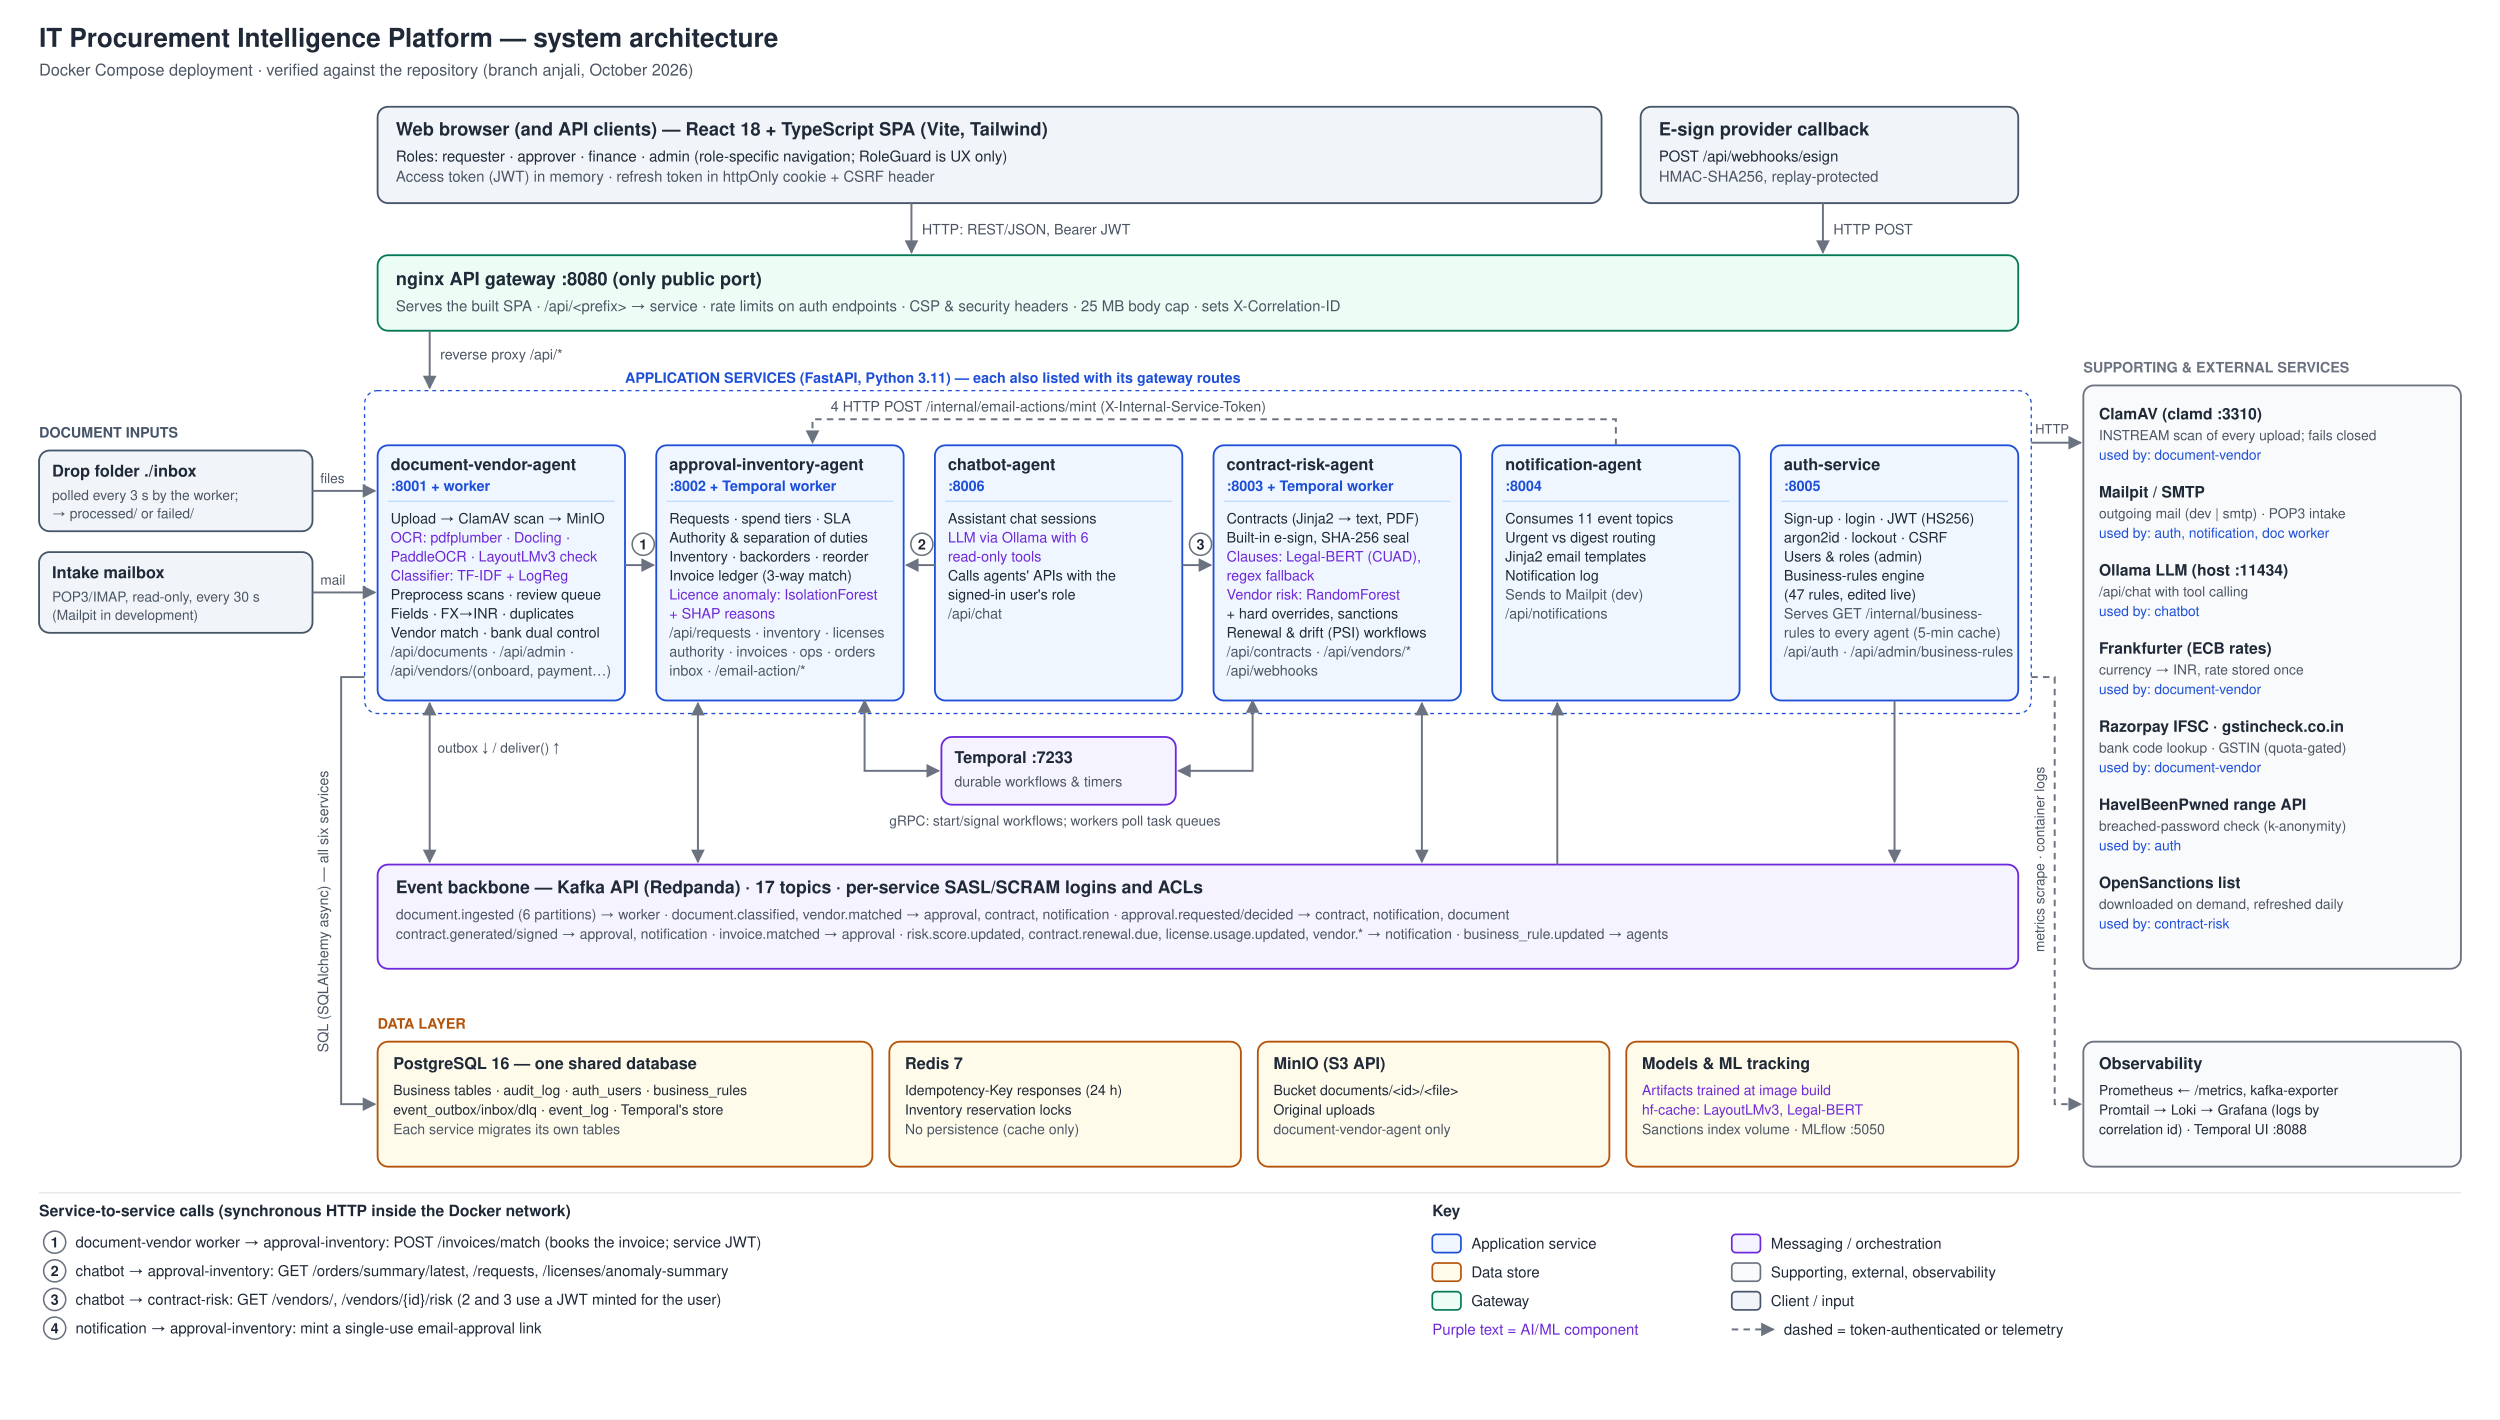
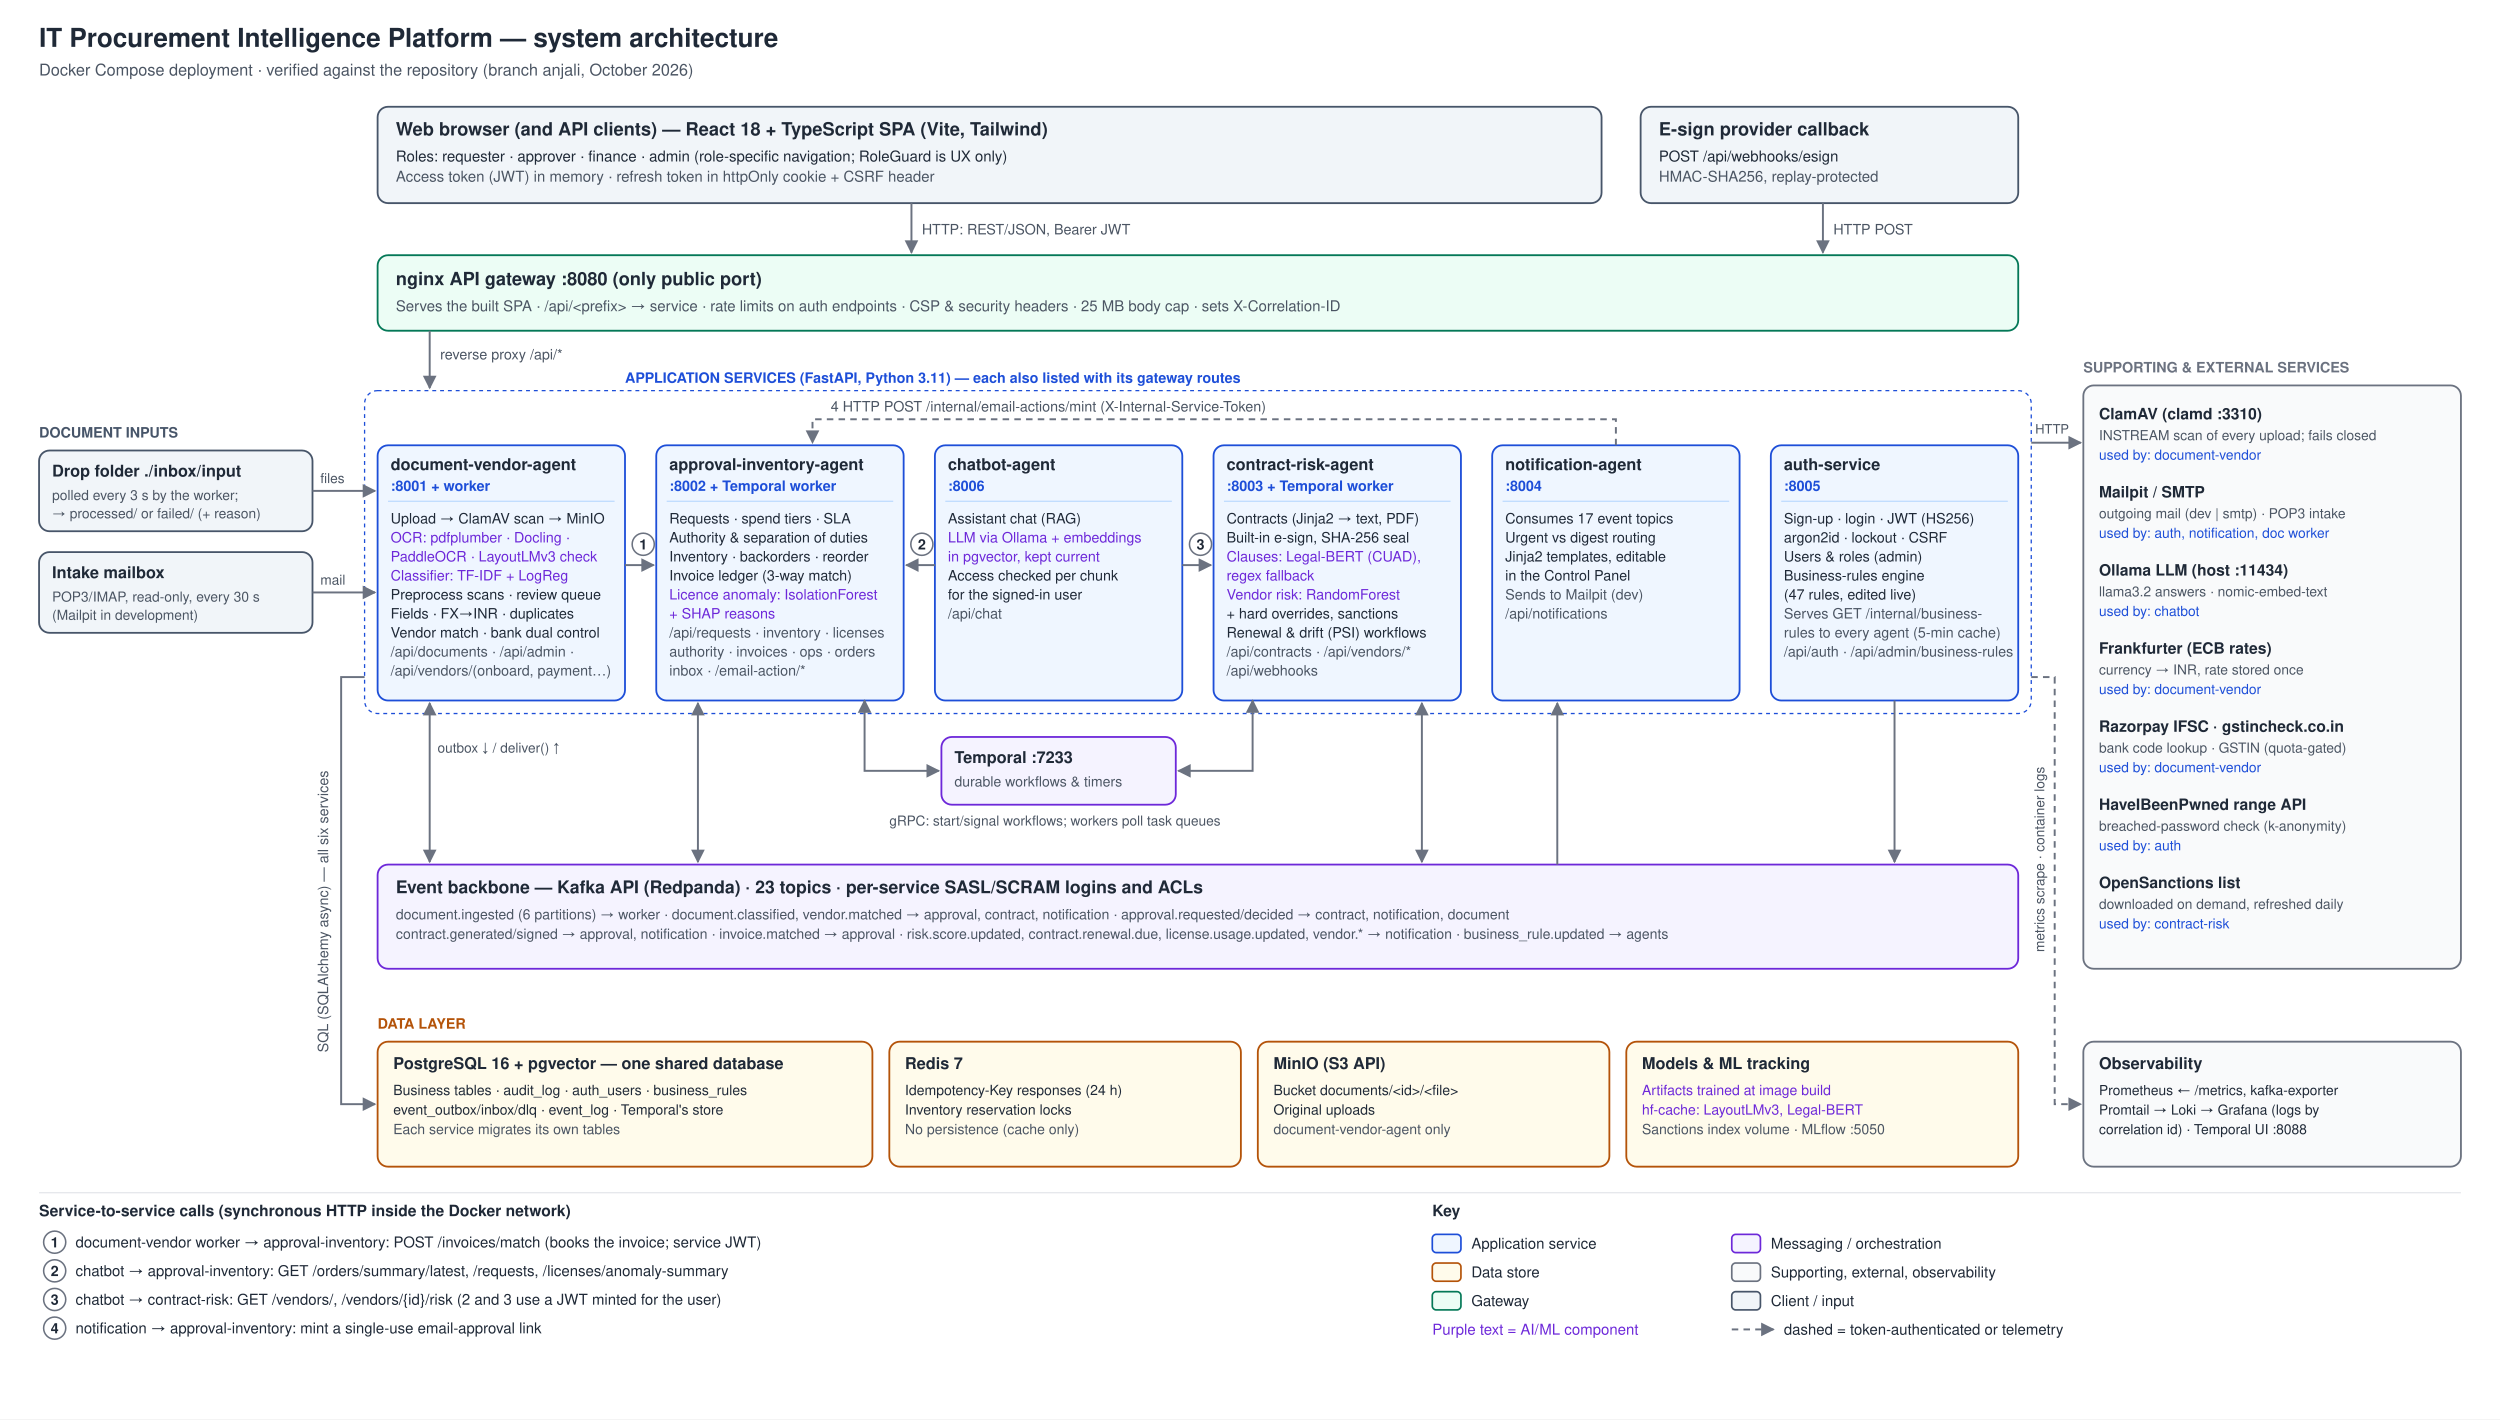
<svg xmlns="http://www.w3.org/2000/svg" width="1920" height="1090" viewBox="0 0 1920 1090" font-family="Helvetica, Arial, sans-serif">
  <defs>
    <marker id="arr" viewBox="0 0 10 10" refX="9" refY="5" markerWidth="7" markerHeight="7" orient="auto-start-reverse">
      <path d="M0,0 L10,5 L0,10 z" fill="#6b7280" />
    </marker>
    <marker id="arrs" viewBox="0 0 10 10" refX="9" refY="5" markerWidth="7" markerHeight="7" orient="auto-start-reverse">
      <path d="M0,0 L10,5 L0,10 z" fill="#6b7280" />
    </marker>
  </defs>
  <rect width="1920" height="1090" fill="#ffffff" />
  <text x="30" y="36" font-size="20" font-weight="bold" fill="#1f2937" text-anchor="start">IT Procurement Intelligence Platform — system architecture</text>
  <text x="30" y="58" font-size="12.5" font-weight="normal" fill="#4b5563" text-anchor="start">Docker Compose deployment · verified against the repository (branch anjali, October 2026)</text>
  <rect x="290" y="82" width="940" height="74" rx="8" fill="#f1f5f9" stroke="#475569" stroke-width="1.4" />
  <text x="304" y="104" font-size="14" font-weight="bold" fill="#1f2937" text-anchor="start">Web browser (and API clients) — React 18 + TypeScript SPA (Vite, Tailwind)</text>
  <text x="304" y="124" font-size="11.5" font-weight="normal" fill="#1f2937" text-anchor="start">Roles: requester · approver · finance · admin  (role-specific navigation; RoleGuard is UX only)</text>
  <text x="304" y="139.5" font-size="11.5" font-weight="normal" fill="#4b5563" text-anchor="start">Access token (JWT) in memory · refresh token in httpOnly cookie + CSRF header</text>
  <rect x="1260" y="82" width="290" height="74" rx="8" fill="#f1f5f9" stroke="#475569" stroke-width="1.4" />
  <text x="1274" y="104" font-size="14" font-weight="bold" fill="#1f2937" text-anchor="start">E-sign provider callback</text>
  <text x="1274" y="124" font-size="11.5" font-weight="normal" fill="#1f2937" text-anchor="start">POST /api/webhooks/esign</text>
  <text x="1274" y="139.5" font-size="11.5" font-weight="normal" fill="#4b5563" text-anchor="start">HMAC-SHA256, replay-protected</text>
  <rect x="290" y="196" width="1260" height="58" rx="8" fill="#ecfdf5" stroke="#047857" stroke-width="1.4" />
  <text x="304" y="219" font-size="14" font-weight="bold" fill="#1f2937" text-anchor="start">nginx API gateway  :8080  (only public port)</text>
  <text x="304" y="239" font-size="11.5" font-weight="normal" fill="#4b5563" text-anchor="start">Serves the built SPA · /api/&lt;prefix&gt; → service · rate limits on auth endpoints · CSP &amp; security headers · 25 MB body cap · sets X-Correlation-ID</text>
  <path d="M 700 156 L 700 194" fill="none" stroke="#6b7280" stroke-width="1.5" marker-end="url(#arr)" />
  <text x="708" y="180" font-size="11" font-weight="normal" fill="#4b5563" text-anchor="start">HTTP: REST/JSON, Bearer JWT</text>
  <path d="M 1400 156 L 1400 194" fill="none" stroke="#6b7280" stroke-width="1.5" marker-end="url(#arr)" />
  <text x="1408" y="180" font-size="11" font-weight="normal" fill="#4b5563" text-anchor="start">HTTP POST</text>
  <rect x="280" y="300" width="1280" height="248" rx="10" fill="none" stroke="#1d4ed8" stroke-width="1" stroke-dasharray="3 3" />
  <text x="480" y="294" font-size="11" font-weight="bold" fill="#1d4ed8" text-anchor="start">APPLICATION SERVICES (FastAPI, Python 3.11) — each also listed with its gateway routes</text>
  <path d="M 330 254 L 330 298" fill="none" stroke="#6b7280" stroke-width="1.5" marker-end="url(#arr)" />
  <text x="338" y="276" font-size="11" font-weight="normal" fill="#4b5563" text-anchor="start">reverse proxy /api/*</text>
  <rect x="290" y="342" width="190" height="196" rx="8" fill="#eff6ff" stroke="#1d4ed8" stroke-width="1.4" />
  <text x="300" y="361" font-size="12.5" font-weight="bold" fill="#1f2937" text-anchor="start">document-vendor-agent</text>
  <text x="300" y="377" font-size="11" font-weight="bold" fill="#1d4ed8" text-anchor="start">:8001  + worker</text>
  <line x1="298" y1="385" x2="472" y2="385" stroke="#bfdbfe" />
  <text x="300" y="402" font-size="11" font-weight="normal" fill="#1f2937" text-anchor="start">Upload → ClamAV scan → MinIO</text>
  <text x="300" y="416.6" font-size="11" font-weight="normal" fill="#6d28d9" text-anchor="start">OCR: pdfplumber · Docling ·</text>
  <text x="300" y="431.2" font-size="11" font-weight="normal" fill="#6d28d9" text-anchor="start">  PaddleOCR · LayoutLMv3 check</text>
  <text x="300" y="445.8" font-size="11" font-weight="normal" fill="#6d28d9" text-anchor="start">Classifier: TF-IDF + LogReg</text>
  <text x="300" y="460.4" font-size="11" font-weight="normal" fill="#1f2937" text-anchor="start">Preprocess scans · review queue</text>
  <text x="300" y="475" font-size="11" font-weight="normal" fill="#1f2937" text-anchor="start">Fields · FX→INR · duplicates</text>
  <text x="300" y="489.6" font-size="11" font-weight="normal" fill="#1f2937" text-anchor="start">Vendor match · bank dual control</text>
  <text x="300" y="504.2" font-size="11" font-weight="normal" fill="#4b5563" text-anchor="start">/api/documents · /api/admin ·</text>
  <text x="300" y="518.8" font-size="11" font-weight="normal" fill="#4b5563" text-anchor="start">/api/vendors/(onboard, payment…)</text>
  <rect x="504" y="342" width="190" height="196" rx="8" fill="#eff6ff" stroke="#1d4ed8" stroke-width="1.4" />
  <text x="514" y="361" font-size="12.5" font-weight="bold" fill="#1f2937" text-anchor="start">approval-inventory-agent</text>
  <text x="514" y="377" font-size="11" font-weight="bold" fill="#1d4ed8" text-anchor="start">:8002  + Temporal worker</text>
  <line x1="512" y1="385" x2="686" y2="385" stroke="#bfdbfe" />
  <text x="514" y="402" font-size="11" font-weight="normal" fill="#1f2937" text-anchor="start">Requests · spend tiers · SLA</text>
  <text x="514" y="416.6" font-size="11" font-weight="normal" fill="#1f2937" text-anchor="start">Authority &amp; separation of duties</text>
  <text x="514" y="431.2" font-size="11" font-weight="normal" fill="#1f2937" text-anchor="start">Inventory · backorders · reorder</text>
  <text x="514" y="445.8" font-size="11" font-weight="normal" fill="#1f2937" text-anchor="start">Invoice ledger (3-way match)</text>
  <text x="514" y="460.4" font-size="11" font-weight="normal" fill="#6d28d9" text-anchor="start">Licence anomaly: IsolationForest</text>
  <text x="514" y="475" font-size="11" font-weight="normal" fill="#6d28d9" text-anchor="start">  + SHAP reasons</text>
  <text x="514" y="489.6" font-size="11" font-weight="normal" fill="#4b5563" text-anchor="start">/api/requests · inventory · licenses</text>
  <text x="514" y="504.2" font-size="11" font-weight="normal" fill="#4b5563" text-anchor="start">authority · invoices · ops · orders</text>
  <text x="514" y="518.8" font-size="11" font-weight="normal" fill="#4b5563" text-anchor="start">inbox · /email-action/*</text>
  <rect x="718" y="342" width="190" height="196" rx="8" fill="#eff6ff" stroke="#1d4ed8" stroke-width="1.4" />
  <text x="728" y="361" font-size="12.5" font-weight="bold" fill="#1f2937" text-anchor="start">chatbot-agent</text>
  <text x="728" y="377" font-size="11" font-weight="bold" fill="#1d4ed8" text-anchor="start">:8006</text>
  <line x1="726" y1="385" x2="900" y2="385" stroke="#bfdbfe" />
-   <text x="728" y="402" font-size="11" font-weight="normal" fill="#1f2937" text-anchor="start">Assistant chat sessions</text>
-   <text x="728" y="416.6" font-size="11" font-weight="normal" fill="#6d28d9" text-anchor="start">LLM via Ollama with 6</text>
-   <text x="728" y="431.2" font-size="11" font-weight="normal" fill="#6d28d9" text-anchor="start">  read-only tools</text>
-   <text x="728" y="445.8" font-size="11" font-weight="normal" fill="#1f2937" text-anchor="start">Calls agents' APIs with the</text>
-   <text x="728" y="460.4" font-size="11" font-weight="normal" fill="#1f2937" text-anchor="start">  signed-in user's role</text>
+   <text x="728" y="402" font-size="11" font-weight="normal" fill="#1f2937" text-anchor="start">Assistant chat (RAG)</text>
+   <text x="728" y="416.6" font-size="11" font-weight="normal" fill="#6d28d9" text-anchor="start">LLM via Ollama + embeddings</text>
+   <text x="728" y="431.2" font-size="11" font-weight="normal" fill="#6d28d9" text-anchor="start">  in pgvector, kept current</text>
+   <text x="728" y="445.8" font-size="11" font-weight="normal" fill="#1f2937" text-anchor="start">Access checked per chunk</text>
+   <text x="728" y="460.4" font-size="11" font-weight="normal" fill="#1f2937" text-anchor="start">  for the signed-in user</text>
  <text x="728" y="475" font-size="11" font-weight="normal" fill="#4b5563" text-anchor="start">/api/chat</text>
  <rect x="932" y="342" width="190" height="196" rx="8" fill="#eff6ff" stroke="#1d4ed8" stroke-width="1.4" />
  <text x="942" y="361" font-size="12.5" font-weight="bold" fill="#1f2937" text-anchor="start">contract-risk-agent</text>
  <text x="942" y="377" font-size="11" font-weight="bold" fill="#1d4ed8" text-anchor="start">:8003  + Temporal worker</text>
  <line x1="940" y1="385" x2="1114" y2="385" stroke="#bfdbfe" />
  <text x="942" y="402" font-size="11" font-weight="normal" fill="#1f2937" text-anchor="start">Contracts (Jinja2 → text, PDF)</text>
  <text x="942" y="416.6" font-size="11" font-weight="normal" fill="#1f2937" text-anchor="start">Built-in e-sign, SHA-256 seal</text>
  <text x="942" y="431.2" font-size="11" font-weight="normal" fill="#6d28d9" text-anchor="start">Clauses: Legal-BERT (CUAD),</text>
  <text x="942" y="445.8" font-size="11" font-weight="normal" fill="#6d28d9" text-anchor="start">  regex fallback</text>
  <text x="942" y="460.4" font-size="11" font-weight="normal" fill="#6d28d9" text-anchor="start">Vendor risk: RandomForest</text>
  <text x="942" y="475" font-size="11" font-weight="normal" fill="#1f2937" text-anchor="start">  + hard overrides, sanctions</text>
  <text x="942" y="489.6" font-size="11" font-weight="normal" fill="#1f2937" text-anchor="start">Renewal &amp; drift (PSI) workflows</text>
  <text x="942" y="504.2" font-size="11" font-weight="normal" fill="#4b5563" text-anchor="start">/api/contracts · /api/vendors/*</text>
  <text x="942" y="518.8" font-size="11" font-weight="normal" fill="#4b5563" text-anchor="start">/api/webhooks</text>
  <rect x="1146" y="342" width="190" height="196" rx="8" fill="#eff6ff" stroke="#1d4ed8" stroke-width="1.4" />
  <text x="1156" y="361" font-size="12.5" font-weight="bold" fill="#1f2937" text-anchor="start">notification-agent</text>
  <text x="1156" y="377" font-size="11" font-weight="bold" fill="#1d4ed8" text-anchor="start">:8004</text>
  <line x1="1154" y1="385" x2="1328" y2="385" stroke="#bfdbfe" />
-   <text x="1156" y="402" font-size="11" font-weight="normal" fill="#1f2937" text-anchor="start">Consumes 11 event topics</text>
+   <text x="1156" y="402" font-size="11" font-weight="normal" fill="#1f2937" text-anchor="start">Consumes 17 event topics</text>
  <text x="1156" y="416.6" font-size="11" font-weight="normal" fill="#1f2937" text-anchor="start">Urgent vs digest routing</text>
-   <text x="1156" y="431.2" font-size="11" font-weight="normal" fill="#1f2937" text-anchor="start">Jinja2 email templates</text>
-   <text x="1156" y="445.8" font-size="11" font-weight="normal" fill="#1f2937" text-anchor="start">Notification log</text>
+   <text x="1156" y="431.2" font-size="11" font-weight="normal" fill="#1f2937" text-anchor="start">Jinja2 templates, editable</text>
+   <text x="1156" y="445.8" font-size="11" font-weight="normal" fill="#1f2937" text-anchor="start">  in the Control Panel</text>
  <text x="1156" y="460.4" font-size="11" font-weight="normal" fill="#4b5563" text-anchor="start">Sends to Mailpit (dev)</text>
  <text x="1156" y="475" font-size="11" font-weight="normal" fill="#4b5563" text-anchor="start">/api/notifications</text>
  <rect x="1360" y="342" width="190" height="196" rx="8" fill="#eff6ff" stroke="#1d4ed8" stroke-width="1.4" />
  <text x="1370" y="361" font-size="12.5" font-weight="bold" fill="#1f2937" text-anchor="start">auth-service</text>
  <text x="1370" y="377" font-size="11" font-weight="bold" fill="#1d4ed8" text-anchor="start">:8005</text>
  <line x1="1368" y1="385" x2="1542" y2="385" stroke="#bfdbfe" />
  <text x="1370" y="402" font-size="11" font-weight="normal" fill="#1f2937" text-anchor="start">Sign-up · login · JWT (HS256)</text>
  <text x="1370" y="416.6" font-size="11" font-weight="normal" fill="#1f2937" text-anchor="start">argon2id · lockout · CSRF</text>
  <text x="1370" y="431.2" font-size="11" font-weight="normal" fill="#1f2937" text-anchor="start">Users &amp; roles (admin)</text>
  <text x="1370" y="445.8" font-size="11" font-weight="normal" fill="#1f2937" text-anchor="start">Business-rules engine</text>
  <text x="1370" y="460.4" font-size="11" font-weight="normal" fill="#1f2937" text-anchor="start">  (47 rules, edited live)</text>
  <text x="1370" y="475" font-size="11" font-weight="normal" fill="#4b5563" text-anchor="start">Serves GET /internal/business-</text>
  <text x="1370" y="489.6" font-size="11" font-weight="normal" fill="#4b5563" text-anchor="start">rules to every agent (5-min cache)</text>
  <text x="1370" y="504.2" font-size="11" font-weight="normal" fill="#4b5563" text-anchor="start">/api/auth · /api/admin/business-rules</text>
  <path d="M 480 434 L 502 434" fill="none" stroke="#6b7280" stroke-width="1.5" marker-end="url(#arr)" />
  <circle cx="494" cy="418" r="8.5" fill="#ffffff" stroke="#6b7280" stroke-width="1.2" />
  <text x="494" y="422" font-size="11" font-weight="bold" fill="#1f2937" text-anchor="middle">1</text>
  <path d="M 718 434 L 696 434" fill="none" stroke="#6b7280" stroke-width="1.5" marker-end="url(#arr)" />
  <circle cx="708" cy="418" r="8.5" fill="#ffffff" stroke="#6b7280" stroke-width="1.2" />
  <text x="708" y="422" font-size="11" font-weight="bold" fill="#1f2937" text-anchor="middle">2</text>
  <path d="M 908 434 L 930 434" fill="none" stroke="#6b7280" stroke-width="1.5" marker-end="url(#arr)" />
  <circle cx="922" cy="418" r="8.5" fill="#ffffff" stroke="#6b7280" stroke-width="1.2" />
  <text x="922" y="422" font-size="11" font-weight="bold" fill="#1f2937" text-anchor="middle">3</text>
  <path d="M 1241 342 L 1241 322 L 624 322 L 624 340" fill="none" stroke="#6b7280" stroke-width="1.5" stroke-dasharray="5 4" marker-end="url(#arr)" />
  <text x="638" y="316" font-size="11" font-weight="normal" fill="#4b5563" text-anchor="start">4  HTTP POST /internal/email-actions/mint (X-Internal-Service-Token)</text>
  <rect x="723" y="566" width="180" height="52" rx="8" fill="#f5f3ff" stroke="#6d28d9" stroke-width="1.4" />
  <text x="733" y="586" font-size="12.5" font-weight="bold" fill="#1f2937" text-anchor="start">Temporal  :7233</text>
  <text x="733" y="604" font-size="10.8" font-weight="normal" fill="#4b5563" text-anchor="start">durable workflows &amp; timers</text>
  <path d="M 664 538 L 664 592 L 721 592" fill="none" stroke="#6b7280" stroke-width="1.5" marker-end="url(#arr)" marker-start="url(#arrs)" />
  <path d="M 962 538 L 962 592 L 905 592" fill="none" stroke="#6b7280" stroke-width="1.5" marker-end="url(#arr)" marker-start="url(#arrs)" />
  <text x="683" y="634" font-size="10.5" font-weight="normal" fill="#4b5563" text-anchor="start">gRPC: start/signal workflows; workers poll task queues</text>
  <rect x="290" y="664" width="1260" height="80" rx="8" fill="#f5f3ff" stroke="#6d28d9" stroke-width="1.4" />
-   <text x="304" y="686" font-size="13.5" font-weight="bold" fill="#1f2937" text-anchor="start">Event backbone — Kafka API (Redpanda) · 17 topics · per-service SASL/SCRAM logins and ACLs</text>
+   <text x="304" y="686" font-size="13.5" font-weight="bold" fill="#1f2937" text-anchor="start">Event backbone — Kafka API (Redpanda) · 23 topics · per-service SASL/SCRAM logins and ACLs</text>
  <text x="304" y="706" font-size="10.8" font-weight="normal" fill="#4b5563" text-anchor="start">document.ingested (6 partitions) → worker · document.classified, vendor.matched → approval, contract, notification · approval.requested/decided → contract, notification, document</text>
  <text x="304" y="721" font-size="10.8" font-weight="normal" fill="#4b5563" text-anchor="start">contract.generated/signed → approval, notification · invoice.matched → approval · risk.score.updated, contract.renewal.due, license.usage.updated, vendor.* → notification · business_rule.updated → agents</text>
  <path d="M 330 540 L 330 662" fill="none" stroke="#6b7280" stroke-width="1.5" marker-end="url(#arr)" marker-start="url(#arrs)" />
  <path d="M 536 540 L 536 662" fill="none" stroke="#6b7280" stroke-width="1.5" marker-end="url(#arr)" marker-start="url(#arrs)" />
  <path d="M 1092 540 L 1092 662" fill="none" stroke="#6b7280" stroke-width="1.5" marker-end="url(#arr)" marker-start="url(#arrs)" />
  <path d="M 1196 664 L 1196 540" fill="none" stroke="#6b7280" stroke-width="1.5" marker-end="url(#arr)" />
  <path d="M 1455 538 L 1455 662" fill="none" stroke="#6b7280" stroke-width="1.5" marker-end="url(#arr)" />
  <text x="336" y="578" font-size="10.5" font-weight="normal" fill="#4b5563" text-anchor="start">outbox ↓ / deliver() ↑</text>
  <text x="290" y="790" font-size="11" font-weight="bold" fill="#b45309" text-anchor="start">DATA LAYER</text>
  <rect x="290" y="800" width="380" height="96" rx="8" fill="#fffbeb" stroke="#b45309" stroke-width="1.4" />
-   <text x="302" y="821" font-size="12.5" font-weight="bold" fill="#1f2937" text-anchor="start">PostgreSQL 16 — one shared database</text>
+   <text x="302" y="821" font-size="12.5" font-weight="bold" fill="#1f2937" text-anchor="start">PostgreSQL 16 + pgvector — one shared database</text>
  <text x="302" y="841" font-size="10.8" font-weight="normal" fill="#1f2937" text-anchor="start">Business tables · audit_log · auth_users · business_rules</text>
  <text x="302" y="856" font-size="10.8" font-weight="normal" fill="#1f2937" text-anchor="start">event_outbox/inbox/dlq · event_log · Temporal's store</text>
  <text x="302" y="871" font-size="10.8" font-weight="normal" fill="#4b5563" text-anchor="start">Each service migrates its own tables</text>
  <rect x="683" y="800" width="270" height="96" rx="8" fill="#fffbeb" stroke="#b45309" stroke-width="1.4" />
  <text x="695" y="821" font-size="12.5" font-weight="bold" fill="#1f2937" text-anchor="start">Redis 7</text>
  <text x="695" y="841" font-size="10.8" font-weight="normal" fill="#1f2937" text-anchor="start">Idempotency-Key responses (24 h)</text>
  <text x="695" y="856" font-size="10.8" font-weight="normal" fill="#1f2937" text-anchor="start">Inventory reservation locks</text>
  <text x="695" y="871" font-size="10.8" font-weight="normal" fill="#4b5563" text-anchor="start">No persistence (cache only)</text>
  <rect x="966" y="800" width="270" height="96" rx="8" fill="#fffbeb" stroke="#b45309" stroke-width="1.4" />
  <text x="978" y="821" font-size="12.5" font-weight="bold" fill="#1f2937" text-anchor="start">MinIO (S3 API)</text>
  <text x="978" y="841" font-size="10.8" font-weight="normal" fill="#1f2937" text-anchor="start">Bucket documents/&lt;id&gt;/&lt;file&gt;</text>
  <text x="978" y="856" font-size="10.8" font-weight="normal" fill="#1f2937" text-anchor="start">Original uploads</text>
  <text x="978" y="871" font-size="10.8" font-weight="normal" fill="#4b5563" text-anchor="start">document-vendor-agent only</text>
  <rect x="1249" y="800" width="301" height="96" rx="8" fill="#fffbeb" stroke="#b45309" stroke-width="1.4" />
  <text x="1261" y="821" font-size="12.5" font-weight="bold" fill="#1f2937" text-anchor="start">Models &amp; ML tracking</text>
  <text x="1261" y="841" font-size="10.8" font-weight="normal" fill="#6d28d9" text-anchor="start">Artifacts trained at image build</text>
  <text x="1261" y="856" font-size="10.8" font-weight="normal" fill="#6d28d9" text-anchor="start">hf-cache: LayoutLMv3, Legal-BERT</text>
  <text x="1261" y="871" font-size="10.8" font-weight="normal" fill="#4b5563" text-anchor="start">Sanctions index volume · MLflow :5050</text>
  <path d="M 280 520 L 262 520 L 262 848 L 288 848" fill="none" stroke="#6b7280" stroke-width="1.5" marker-end="url(#arr)" />
  <text x="252" y="700" font-size="11" fill="#4b5563" text-anchor="middle" transform="rotate(-90 252 700)">SQL (SQLAlchemy async) — all six services</text>
  <text x="30" y="336" font-size="11" font-weight="bold" fill="#475569" text-anchor="start">DOCUMENT INPUTS</text>
  <rect x="30" y="346" width="210" height="62" rx="8" fill="#f1f5f9" stroke="#475569" stroke-width="1.4" />
-   <text x="40" y="366" font-size="12.5" font-weight="bold" fill="#1f2937" text-anchor="start">Drop folder ./inbox</text>
+   <text x="40" y="366" font-size="12.5" font-weight="bold" fill="#1f2937" text-anchor="start">Drop folder ./inbox/input</text>
  <text x="40" y="384" font-size="10.6" font-weight="normal" fill="#4b5563" text-anchor="start">polled every 3 s by the worker;</text>
-   <text x="40" y="398" font-size="10.6" font-weight="normal" fill="#4b5563" text-anchor="start">→ processed/ or failed/</text>
+   <text x="40" y="398" font-size="10.6" font-weight="normal" fill="#4b5563" text-anchor="start">→ processed/ or failed/ (+ reason)</text>
  <rect x="30" y="424" width="210" height="62" rx="8" fill="#f1f5f9" stroke="#475569" stroke-width="1.4" />
  <text x="40" y="444" font-size="12.5" font-weight="bold" fill="#1f2937" text-anchor="start">Intake mailbox</text>
  <text x="40" y="462" font-size="10.6" font-weight="normal" fill="#4b5563" text-anchor="start">POP3/IMAP, read-only, every 30 s</text>
  <text x="40" y="476" font-size="10.6" font-weight="normal" fill="#4b5563" text-anchor="start">(Mailpit in development)</text>
  <path d="M 240 377 L 288 377" fill="none" stroke="#6b7280" stroke-width="1.5" marker-end="url(#arr)" />
  <path d="M 240 455 L 288 455" fill="none" stroke="#6b7280" stroke-width="1.5" marker-end="url(#arr)" />
  <text x="246" y="371" font-size="10.5" font-weight="normal" fill="#4b5563" text-anchor="start">files</text>
  <text x="246" y="449" font-size="10.5" font-weight="normal" fill="#4b5563" text-anchor="start">mail</text>
  <text x="1600" y="286" font-size="11" font-weight="bold" fill="#6b7280" text-anchor="start">SUPPORTING &amp; EXTERNAL SERVICES</text>
  <rect x="1600" y="296" width="290" height="448" rx="8" fill="#f9fafb" stroke="#6b7280" stroke-width="1.4" />
  <text x="1612" y="322" font-size="12" font-weight="bold" fill="#1f2937" text-anchor="start">ClamAV (clamd :3310)</text>
  <text x="1612" y="338" font-size="10.6" font-weight="normal" fill="#4b5563" text-anchor="start">INSTREAM scan of every upload; fails closed</text>
  <text x="1612" y="353" font-size="10.6" font-weight="normal" fill="#1d4ed8" text-anchor="start">used by: document-vendor</text>
  <text x="1612" y="382" font-size="12" font-weight="bold" fill="#1f2937" text-anchor="start">Mailpit / SMTP</text>
  <text x="1612" y="398" font-size="10.6" font-weight="normal" fill="#4b5563" text-anchor="start">outgoing mail (dev | smtp) · POP3 intake</text>
  <text x="1612" y="413" font-size="10.6" font-weight="normal" fill="#1d4ed8" text-anchor="start">used by: auth, notification, doc worker</text>
  <text x="1612" y="442" font-size="12" font-weight="bold" fill="#1f2937" text-anchor="start">Ollama LLM (host :11434)</text>
-   <text x="1612" y="458" font-size="10.6" font-weight="normal" fill="#4b5563" text-anchor="start">/api/chat with tool calling</text>
+   <text x="1612" y="458" font-size="10.6" font-weight="normal" fill="#4b5563" text-anchor="start">llama3.2 answers · nomic-embed-text</text>
  <text x="1612" y="473" font-size="10.6" font-weight="normal" fill="#1d4ed8" text-anchor="start">used by: chatbot</text>
  <text x="1612" y="502" font-size="12" font-weight="bold" fill="#1f2937" text-anchor="start">Frankfurter (ECB rates)</text>
  <text x="1612" y="518" font-size="10.6" font-weight="normal" fill="#4b5563" text-anchor="start">currency → INR, rate stored once</text>
  <text x="1612" y="533" font-size="10.6" font-weight="normal" fill="#1d4ed8" text-anchor="start">used by: document-vendor</text>
  <text x="1612" y="562" font-size="12" font-weight="bold" fill="#1f2937" text-anchor="start">Razorpay IFSC · gstincheck.co.in</text>
  <text x="1612" y="578" font-size="10.6" font-weight="normal" fill="#4b5563" text-anchor="start">bank code lookup · GSTIN (quota-gated)</text>
  <text x="1612" y="593" font-size="10.6" font-weight="normal" fill="#1d4ed8" text-anchor="start">used by: document-vendor</text>
  <text x="1612" y="622" font-size="12" font-weight="bold" fill="#1f2937" text-anchor="start">HaveIBeenPwned range API</text>
  <text x="1612" y="638" font-size="10.6" font-weight="normal" fill="#4b5563" text-anchor="start">breached-password check (k-anonymity)</text>
  <text x="1612" y="653" font-size="10.6" font-weight="normal" fill="#1d4ed8" text-anchor="start">used by: auth</text>
  <text x="1612" y="682" font-size="12" font-weight="bold" fill="#1f2937" text-anchor="start">OpenSanctions list</text>
  <text x="1612" y="698" font-size="10.6" font-weight="normal" fill="#4b5563" text-anchor="start">downloaded on demand, refreshed daily</text>
  <text x="1612" y="713" font-size="10.6" font-weight="normal" fill="#1d4ed8" text-anchor="start">used by: contract-risk</text>
  <path d="M 1560 340 L 1598 340" fill="none" stroke="#6b7280" stroke-width="1.5" marker-end="url(#arr)" />
  <text x="1563" y="333" font-size="10" font-weight="normal" fill="#4b5563" text-anchor="start">HTTP</text>
  <rect x="1600" y="800" width="290" height="96" rx="8" fill="#f9fafb" stroke="#6b7280" stroke-width="1.4" />
  <text x="1612" y="821" font-size="12.5" font-weight="bold" fill="#1f2937" text-anchor="start">Observability</text>
  <text x="1612" y="841" font-size="10.6" font-weight="normal" fill="#1f2937" text-anchor="start">Prometheus ← /metrics, kafka-exporter</text>
  <text x="1612" y="856" font-size="10.6" font-weight="normal" fill="#1f2937" text-anchor="start">Promtail → Loki → Grafana (logs by</text>
  <text x="1612" y="871" font-size="10.6" font-weight="normal" fill="#1f2937" text-anchor="start">  correlation id) · Temporal UI :8088</text>
  <path d="M 1560 520 L 1578 520 L 1578 848 L 1598 848" fill="none" stroke="#6b7280" stroke-width="1.5" stroke-dasharray="5 4" marker-end="url(#arr)" />
  <text x="1570" y="660" font-size="10.5" fill="#4b5563" text-anchor="middle" transform="rotate(-90 1570 660)">metrics scrape · container logs</text>
  <line x1="30" y1="916" x2="1890" y2="916" stroke="#e5e7eb" />
  <text x="30" y="934" font-size="12" font-weight="bold" fill="#1f2937" text-anchor="start">Service-to-service calls (synchronous HTTP inside the Docker network)</text>
  <circle cx="42" cy="954" r="8.5" fill="#ffffff" stroke="#6b7280" stroke-width="1.2" />
  <text x="42" y="958" font-size="11" font-weight="bold" fill="#1f2937" text-anchor="middle">1</text>
  <text x="58" y="958" font-size="11.5" font-weight="normal" fill="#1f2937" text-anchor="start">document-vendor worker → approval-inventory: POST /invoices/match (books the invoice; service JWT)</text>
  <circle cx="42" cy="976" r="8.5" fill="#ffffff" stroke="#6b7280" stroke-width="1.2" />
  <text x="42" y="980" font-size="11" font-weight="bold" fill="#1f2937" text-anchor="middle">2</text>
  <text x="58" y="980" font-size="11.5" font-weight="normal" fill="#1f2937" text-anchor="start">chatbot → approval-inventory: GET /orders/summary/latest, /requests, /licenses/anomaly-summary</text>
  <circle cx="42" cy="998" r="8.5" fill="#ffffff" stroke="#6b7280" stroke-width="1.2" />
  <text x="42" y="1002" font-size="11" font-weight="bold" fill="#1f2937" text-anchor="middle">3</text>
  <text x="58" y="1002" font-size="11.5" font-weight="normal" fill="#1f2937" text-anchor="start">chatbot → contract-risk: GET /vendors/, /vendors/{id}/risk  (2 and 3 use a JWT minted for the user)</text>
  <circle cx="42" cy="1020" r="8.5" fill="#ffffff" stroke="#6b7280" stroke-width="1.2" />
  <text x="42" y="1024" font-size="11" font-weight="bold" fill="#1f2937" text-anchor="middle">4</text>
  <text x="58" y="1024" font-size="11.5" font-weight="normal" fill="#1f2937" text-anchor="start">notification → approval-inventory: mint a single-use email-approval link</text>
  <text x="1100" y="934" font-size="12" font-weight="bold" fill="#1f2937" text-anchor="start">Key</text>
  <rect x="1100" y="948" width="22" height="14" rx="3" fill="#eff6ff" stroke="#1d4ed8" stroke-width="1.3" />
  <text x="1130" y="959" font-size="11.5" font-weight="normal" fill="#1f2937" text-anchor="start">Application service</text>
  <rect x="1330" y="948" width="22" height="14" rx="3" fill="#f5f3ff" stroke="#6d28d9" stroke-width="1.3" />
  <text x="1360" y="959" font-size="11.5" font-weight="normal" fill="#1f2937" text-anchor="start">Messaging / orchestration</text>
  <rect x="1100" y="970" width="22" height="14" rx="3" fill="#fffbeb" stroke="#b45309" stroke-width="1.3" />
  <text x="1130" y="981" font-size="11.5" font-weight="normal" fill="#1f2937" text-anchor="start">Data store</text>
  <rect x="1330" y="970" width="22" height="14" rx="3" fill="#f9fafb" stroke="#6b7280" stroke-width="1.3" />
  <text x="1360" y="981" font-size="11.5" font-weight="normal" fill="#1f2937" text-anchor="start">Supporting, external, observability</text>
  <rect x="1100" y="992" width="22" height="14" rx="3" fill="#ecfdf5" stroke="#047857" stroke-width="1.3" />
  <text x="1130" y="1003" font-size="11.5" font-weight="normal" fill="#1f2937" text-anchor="start">Gateway</text>
  <rect x="1330" y="992" width="22" height="14" rx="3" fill="#f1f5f9" stroke="#475569" stroke-width="1.3" />
  <text x="1360" y="1003" font-size="11.5" font-weight="normal" fill="#1f2937" text-anchor="start">Client / input</text>
  <text x="1100" y="1025" font-size="11.5" font-weight="normal" fill="#6d28d9" text-anchor="start">Purple text = AI/ML component</text>
  <line x1="1330" y1="1021" x2="1362" y2="1021" stroke="#6b7280" stroke-width="1.5" stroke-dasharray="5 4" marker-end="url(#arr)" />
  <text x="1370" y="1025" font-size="11.5" font-weight="normal" fill="#1f2937" text-anchor="start">dashed = token-authenticated or telemetry</text>
</svg>
